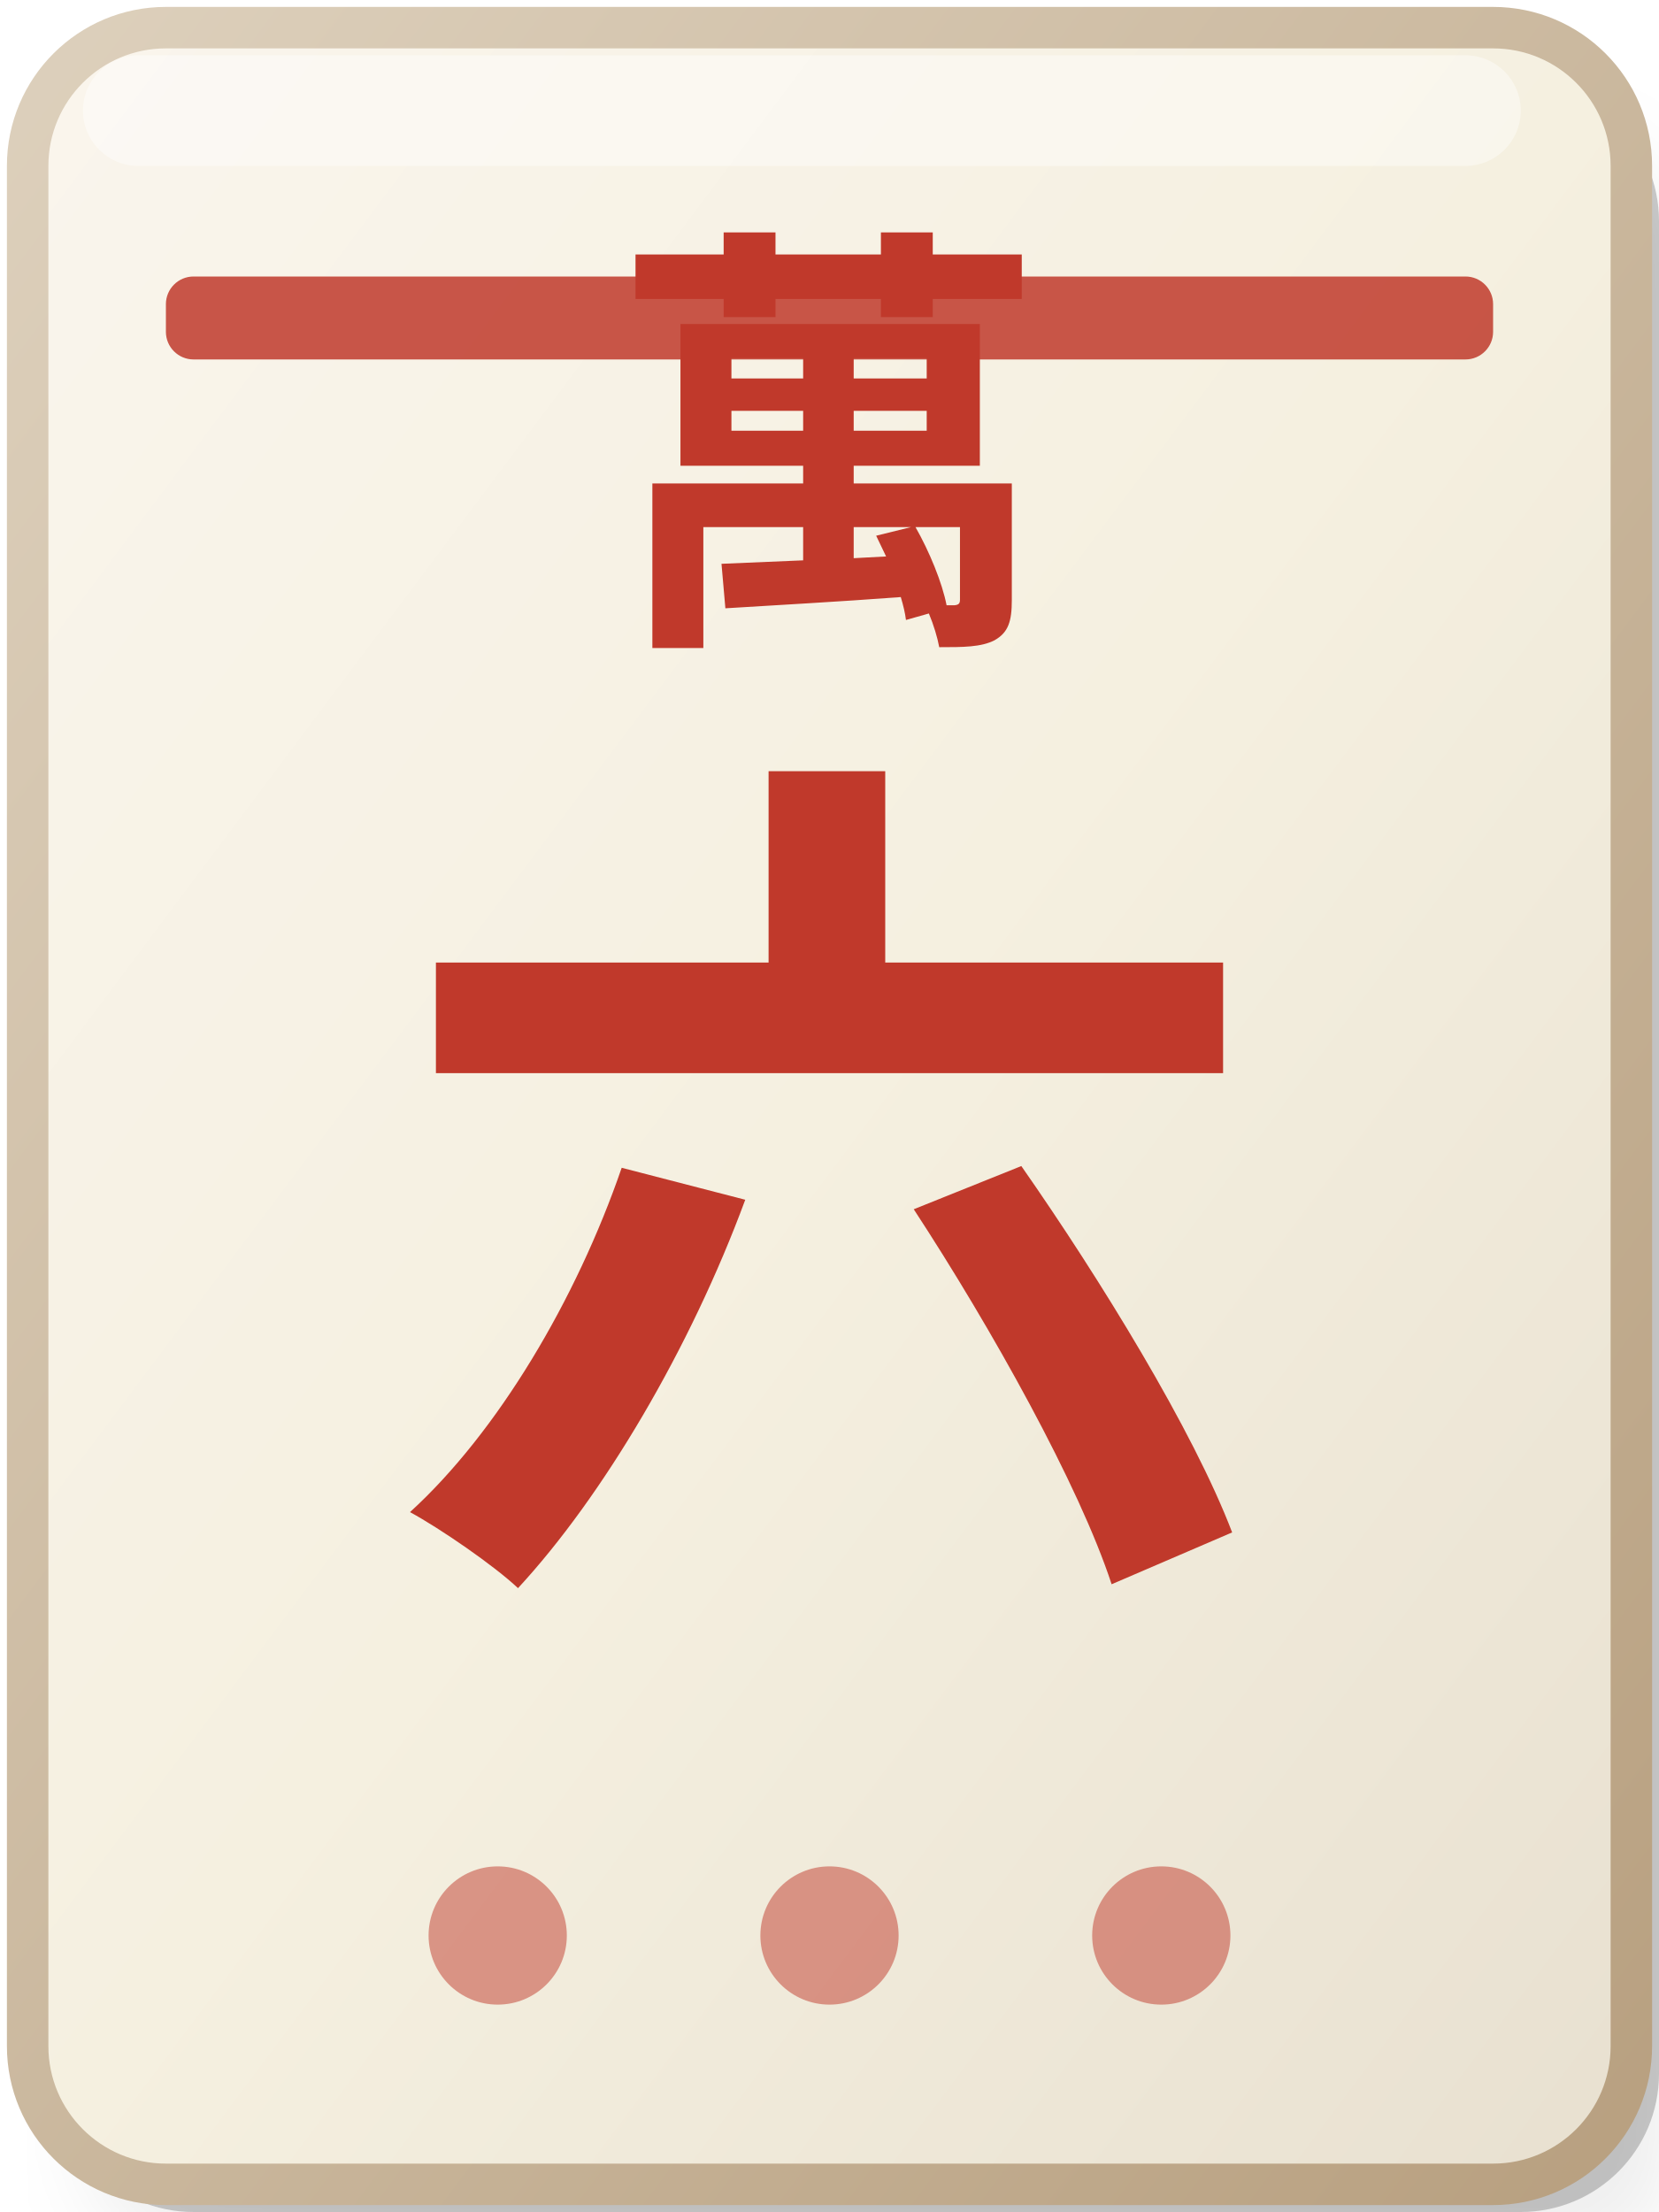
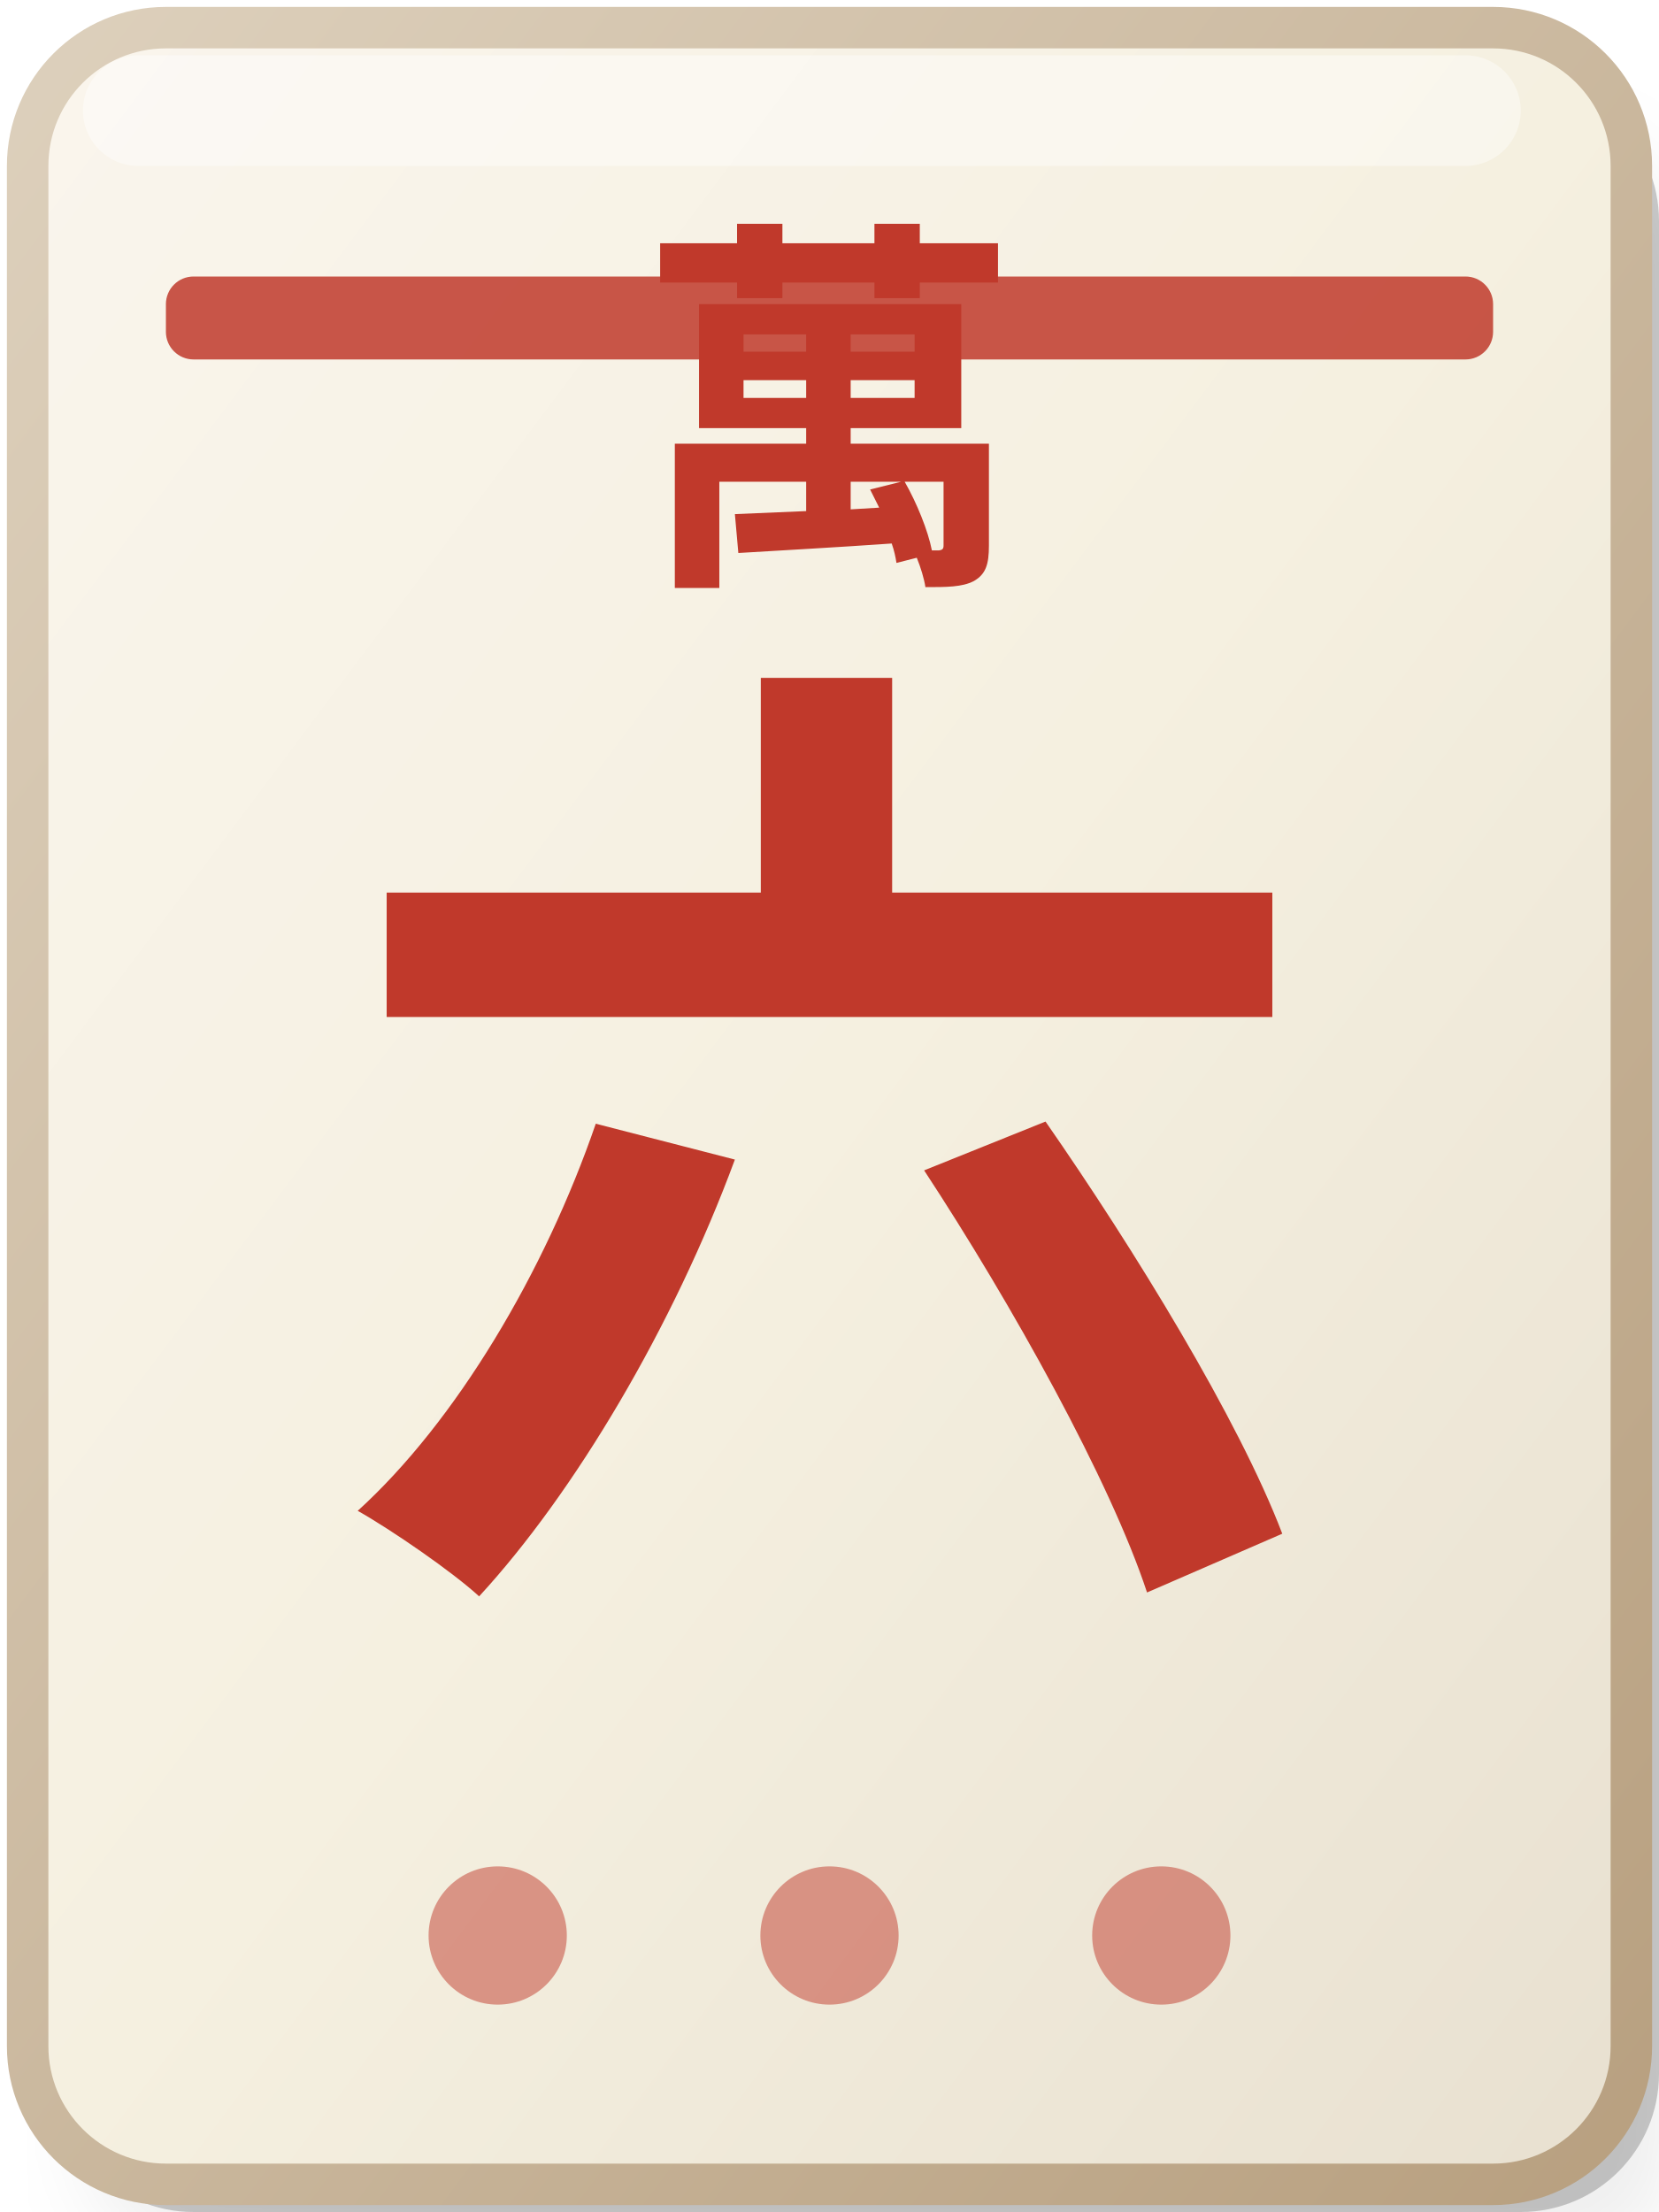
<svg xmlns="http://www.w3.org/2000/svg" width="60" height="80" viewBox="0 0 60 80">
  <defs>
    <filter id="shadow" x="-10%" y="-10%" width="130%" height="140%">
      <feDropShadow dx="1" dy="2" stdDeviation="1.5" flood-color="#00000055" />
    </filter>
    <linearGradient id="face" x1="0%" y1="0%" x2="100%" y2="100%">
      <stop offset="0%" stop-color="#faf5ed" />
      <stop offset="50%" stop-color="#f5f0e0" />
      <stop offset="100%" stop-color="#e8e0d0" />
    </linearGradient>
    <linearGradient id="border" x1="0%" y1="0%" x2="100%" y2="100%">
      <stop offset="0%" stop-color="#ddd0bc" />
      <stop offset="100%" stop-color="#b8a080" />
    </linearGradient>
  </defs>
  <rect x="2" y="3" width="58" height="77" rx="5" fill="#00000033" filter="url(#shadow)" />
  <rect x="1" y="1" width="58" height="78" rx="5" fill="url(#face)" stroke="url(#border)" stroke-width="1.5" />
  <rect x="3" y="2" width="52" height="4" rx="2" fill="rgba(255,255,255,0.4)" />
  <rect x="6" y="10" width="48" height="3" rx="1" fill="#c0392b" opacity="0.85" />
-   <text x="30" y="22" text-anchor="middle" font-family="Noto Sans TC, sans-serif" font-size="16" fill="#c0392b" font-weight="700">萬</text>
-   <text x="30" y="55" text-anchor="middle" font-family="Noto Sans TC, sans-serif" font-size="32" fill="#c0392b" font-weight="900">六</text>
+   <text x="30" y="20" text-anchor="middle" font-family="Noto Sans TC, sans-serif" font-size="14" fill="#c0392b" font-weight="700">萬</text>
+   <text x="30" y="55" text-anchor="middle" font-family="Noto Sans TC, sans-serif" font-size="36" fill="#c0392b" font-weight="900">六</text>
  <circle cx="18" cy="70" r="2.5" fill="#c0392b" opacity="0.5" />
  <circle cx="30" cy="70" r="2.5" fill="#c0392b" opacity="0.5" />
  <circle cx="42" cy="70" r="2.5" fill="#c0392b" opacity="0.5" />
</svg>
